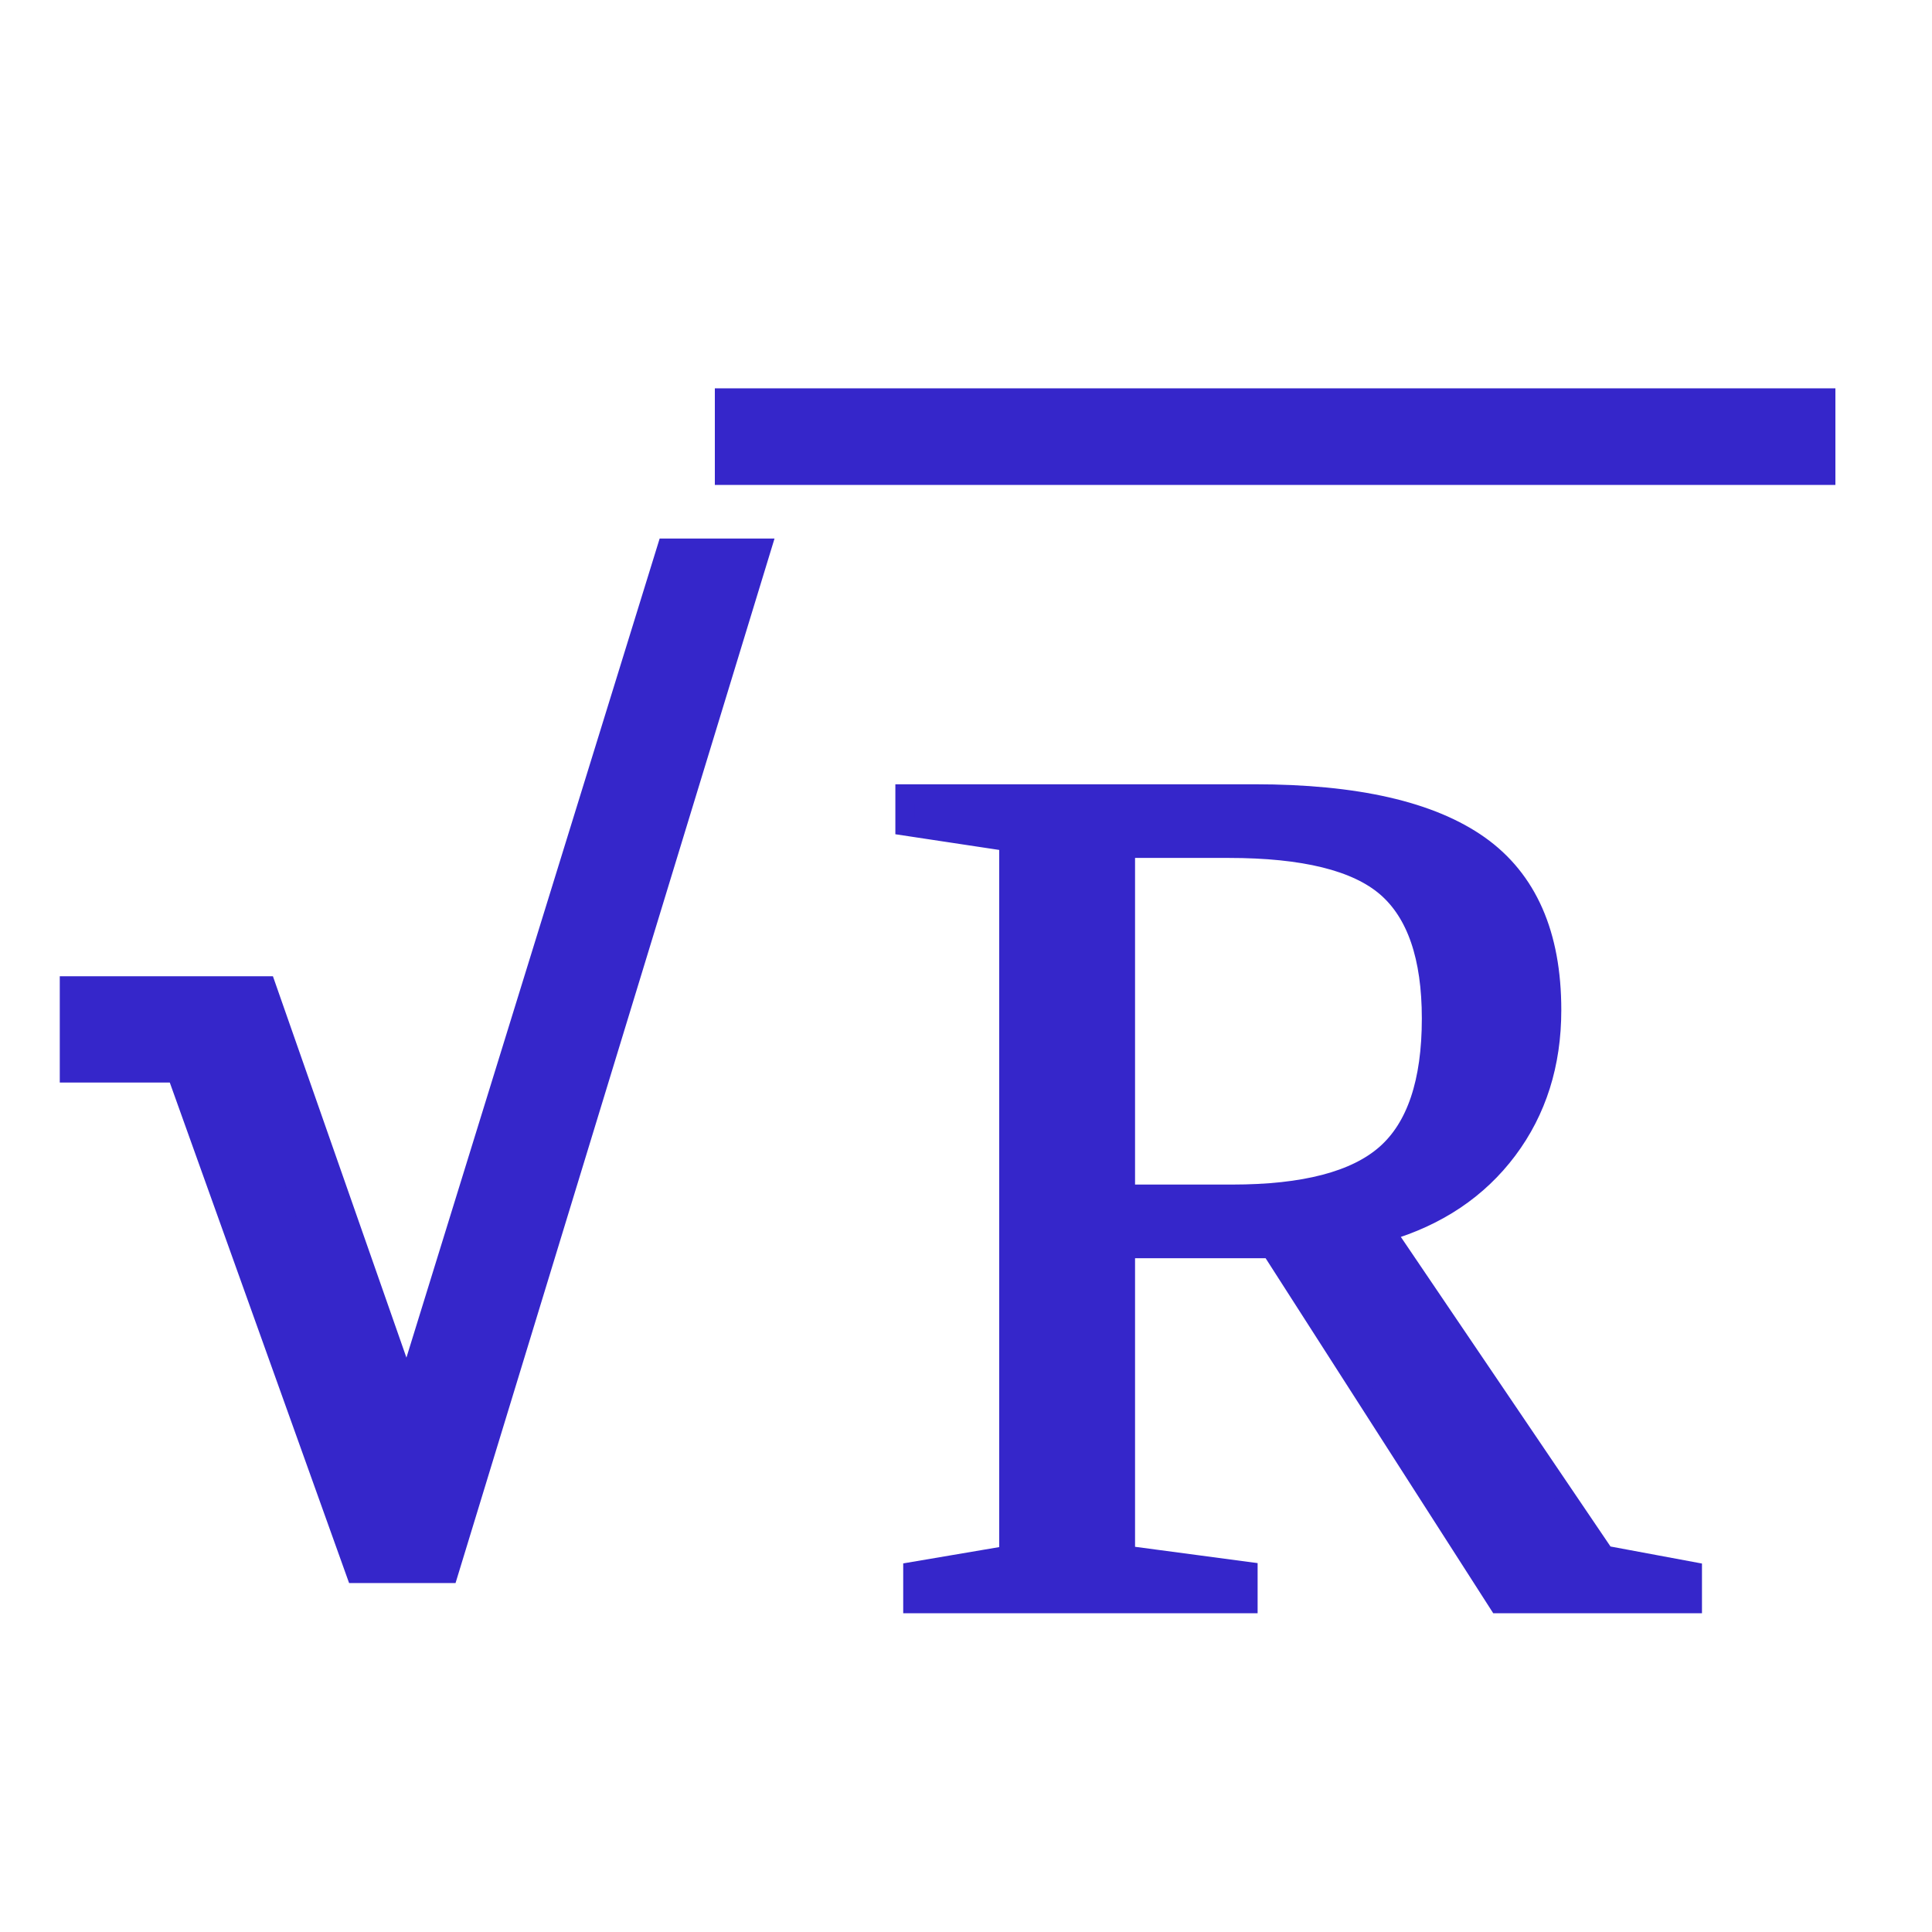
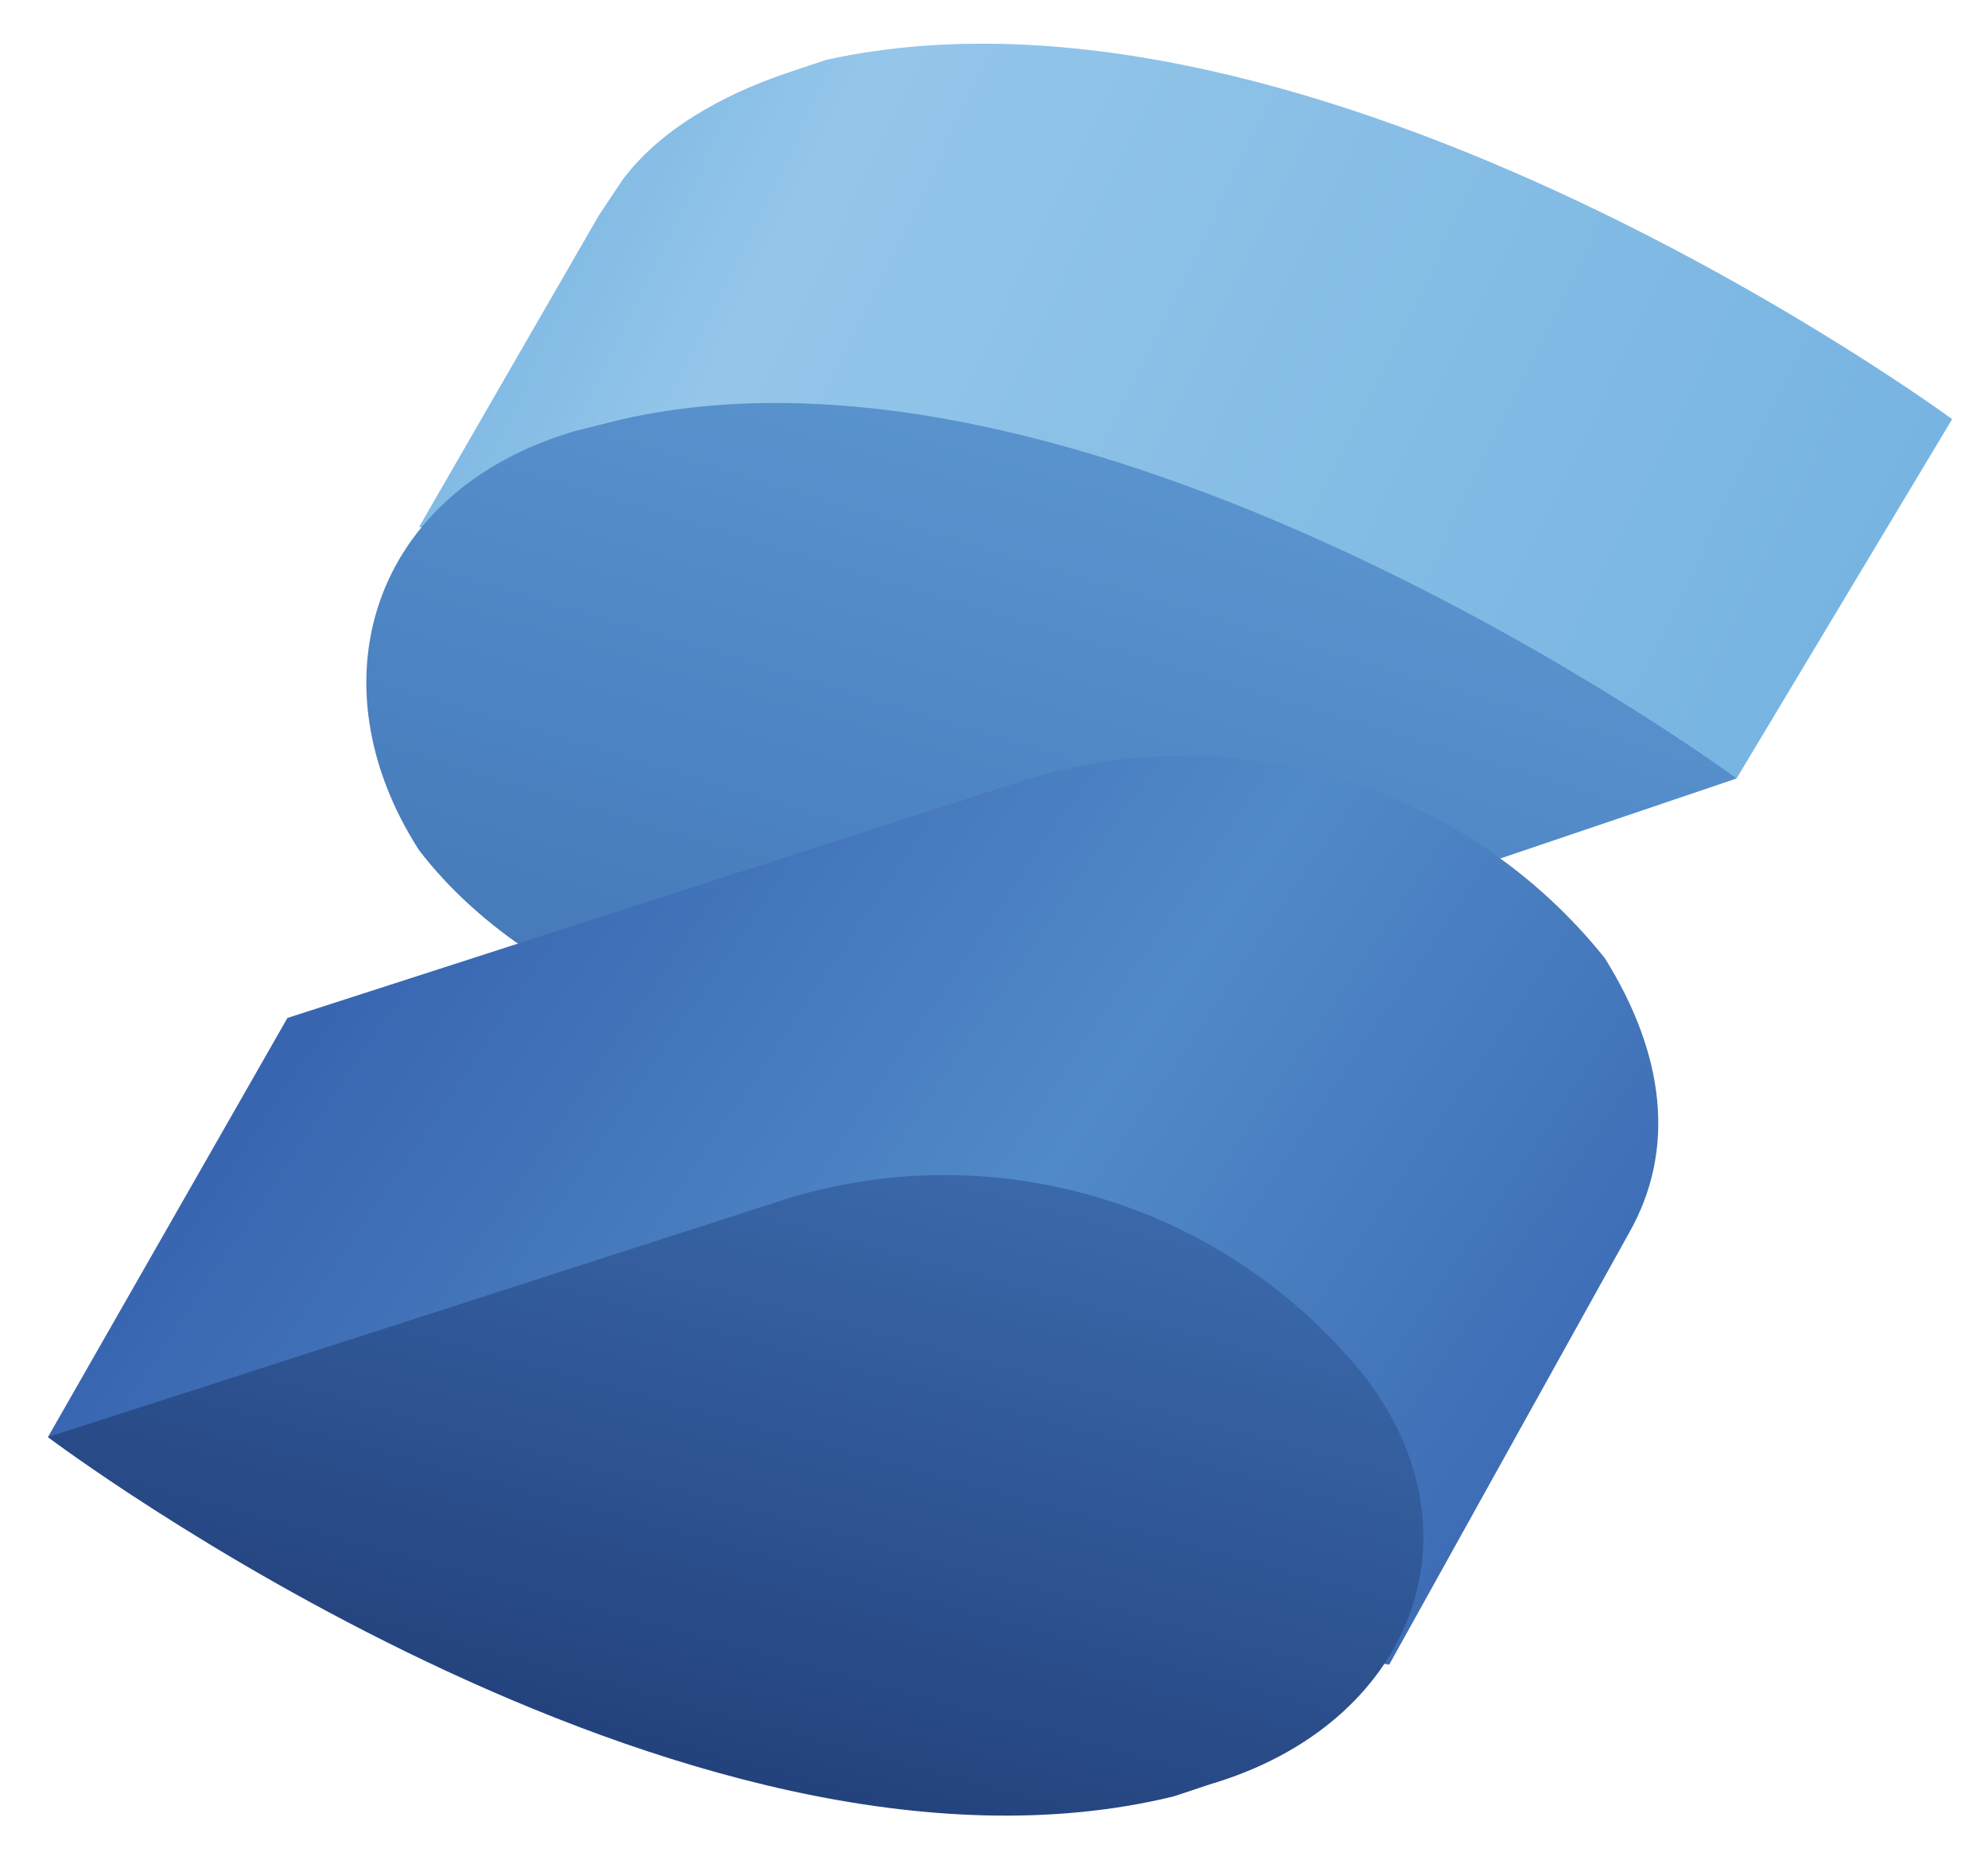
- <svg xmlns="http://www.w3.org/2000/svg" viewBox="0 0 100 100">
-   <text x="3" y="80" style="fill: #3526ca; stroke: #3526ca; font-size: 64px; stroke-width: 3px;">√</text>
-   <line x1="37" y1="22.6" x2="95" y2="22.6" style="stroke: #3526ca; stroke-width: 5" />
-   <text x="45" y="83" style="fill: #3526ca; stroke: #3526ca; font-size: 64px;">R</text>
+ <svg xmlns="http://www.w3.org/2000/svg" viewBox="0 0 166 155.3">
+   <path d="M163 35S110-4 69 5l-3 1c-6 2-11 5-14 9l-2 3-15 26 26 5c11 7 25 10 38 7l46 9 18-30z" fill="#76b3e1" />
+   <linearGradient id="a" gradientUnits="userSpaceOnUse" x1="27.5" y1="3" x2="152" y2="63.5">
+     <stop offset=".1" stop-color="#76b3e1" />
+     <stop offset=".3" stop-color="#dcf2fd" />
+     <stop offset="1" stop-color="#76b3e1" />
+   </linearGradient>
+   <path d="M163 35S110-4 69 5l-3 1c-6 2-11 5-14 9l-2 3-15 26 26 5c11 7 25 10 38 7l46 9 18-30z" opacity=".3" fill="url(#a)" />
+   <path d="M52 35l-4 1c-17 5-22 21-13 35 10 13 31 20 48 15l62-21S92 26 52 35z" fill="#518ac8" />
+   <linearGradient id="b" gradientUnits="userSpaceOnUse" x1="95.8" y1="32.6" x2="74" y2="105.2">
+     <stop offset="0" stop-color="#76b3e1" />
+     <stop offset=".5" stop-color="#4377bb" />
+     <stop offset="1" stop-color="#1f3b77" />
+   </linearGradient>
+   <path d="M52 35l-4 1c-17 5-22 21-13 35 10 13 31 20 48 15l62-21S92 26 52 35z" opacity=".3" fill="url(#b)" />
+   <linearGradient id="c" gradientUnits="userSpaceOnUse" x1="18.4" y1="64.2" x2="144.3" y2="149.8">
+     <stop offset="0" stop-color="#315aa9" />
+     <stop offset=".5" stop-color="#518ac8" />
+     <stop offset="1" stop-color="#315aa9" />
+   </linearGradient>
+   <path d="M134 80a45 45 0 00-48-15L24 85 4 120l112 19 20-36c4-7 3-15-2-23z" fill="url(#c)" />
+   <linearGradient id="d" gradientUnits="userSpaceOnUse" x1="75.2" y1="74.5" x2="24.4" y2="260.8">
+     <stop offset="0" stop-color="#4377bb" />
+     <stop offset=".5" stop-color="#1a336b" />
+     <stop offset="1" stop-color="#1a336b" />
+   </linearGradient>
+   <path d="M114 115a45 45 0 00-48-15L4 120s53 40 94 30l3-1c17-5 23-21 13-34z" fill="url(#d)" />
</svg>
